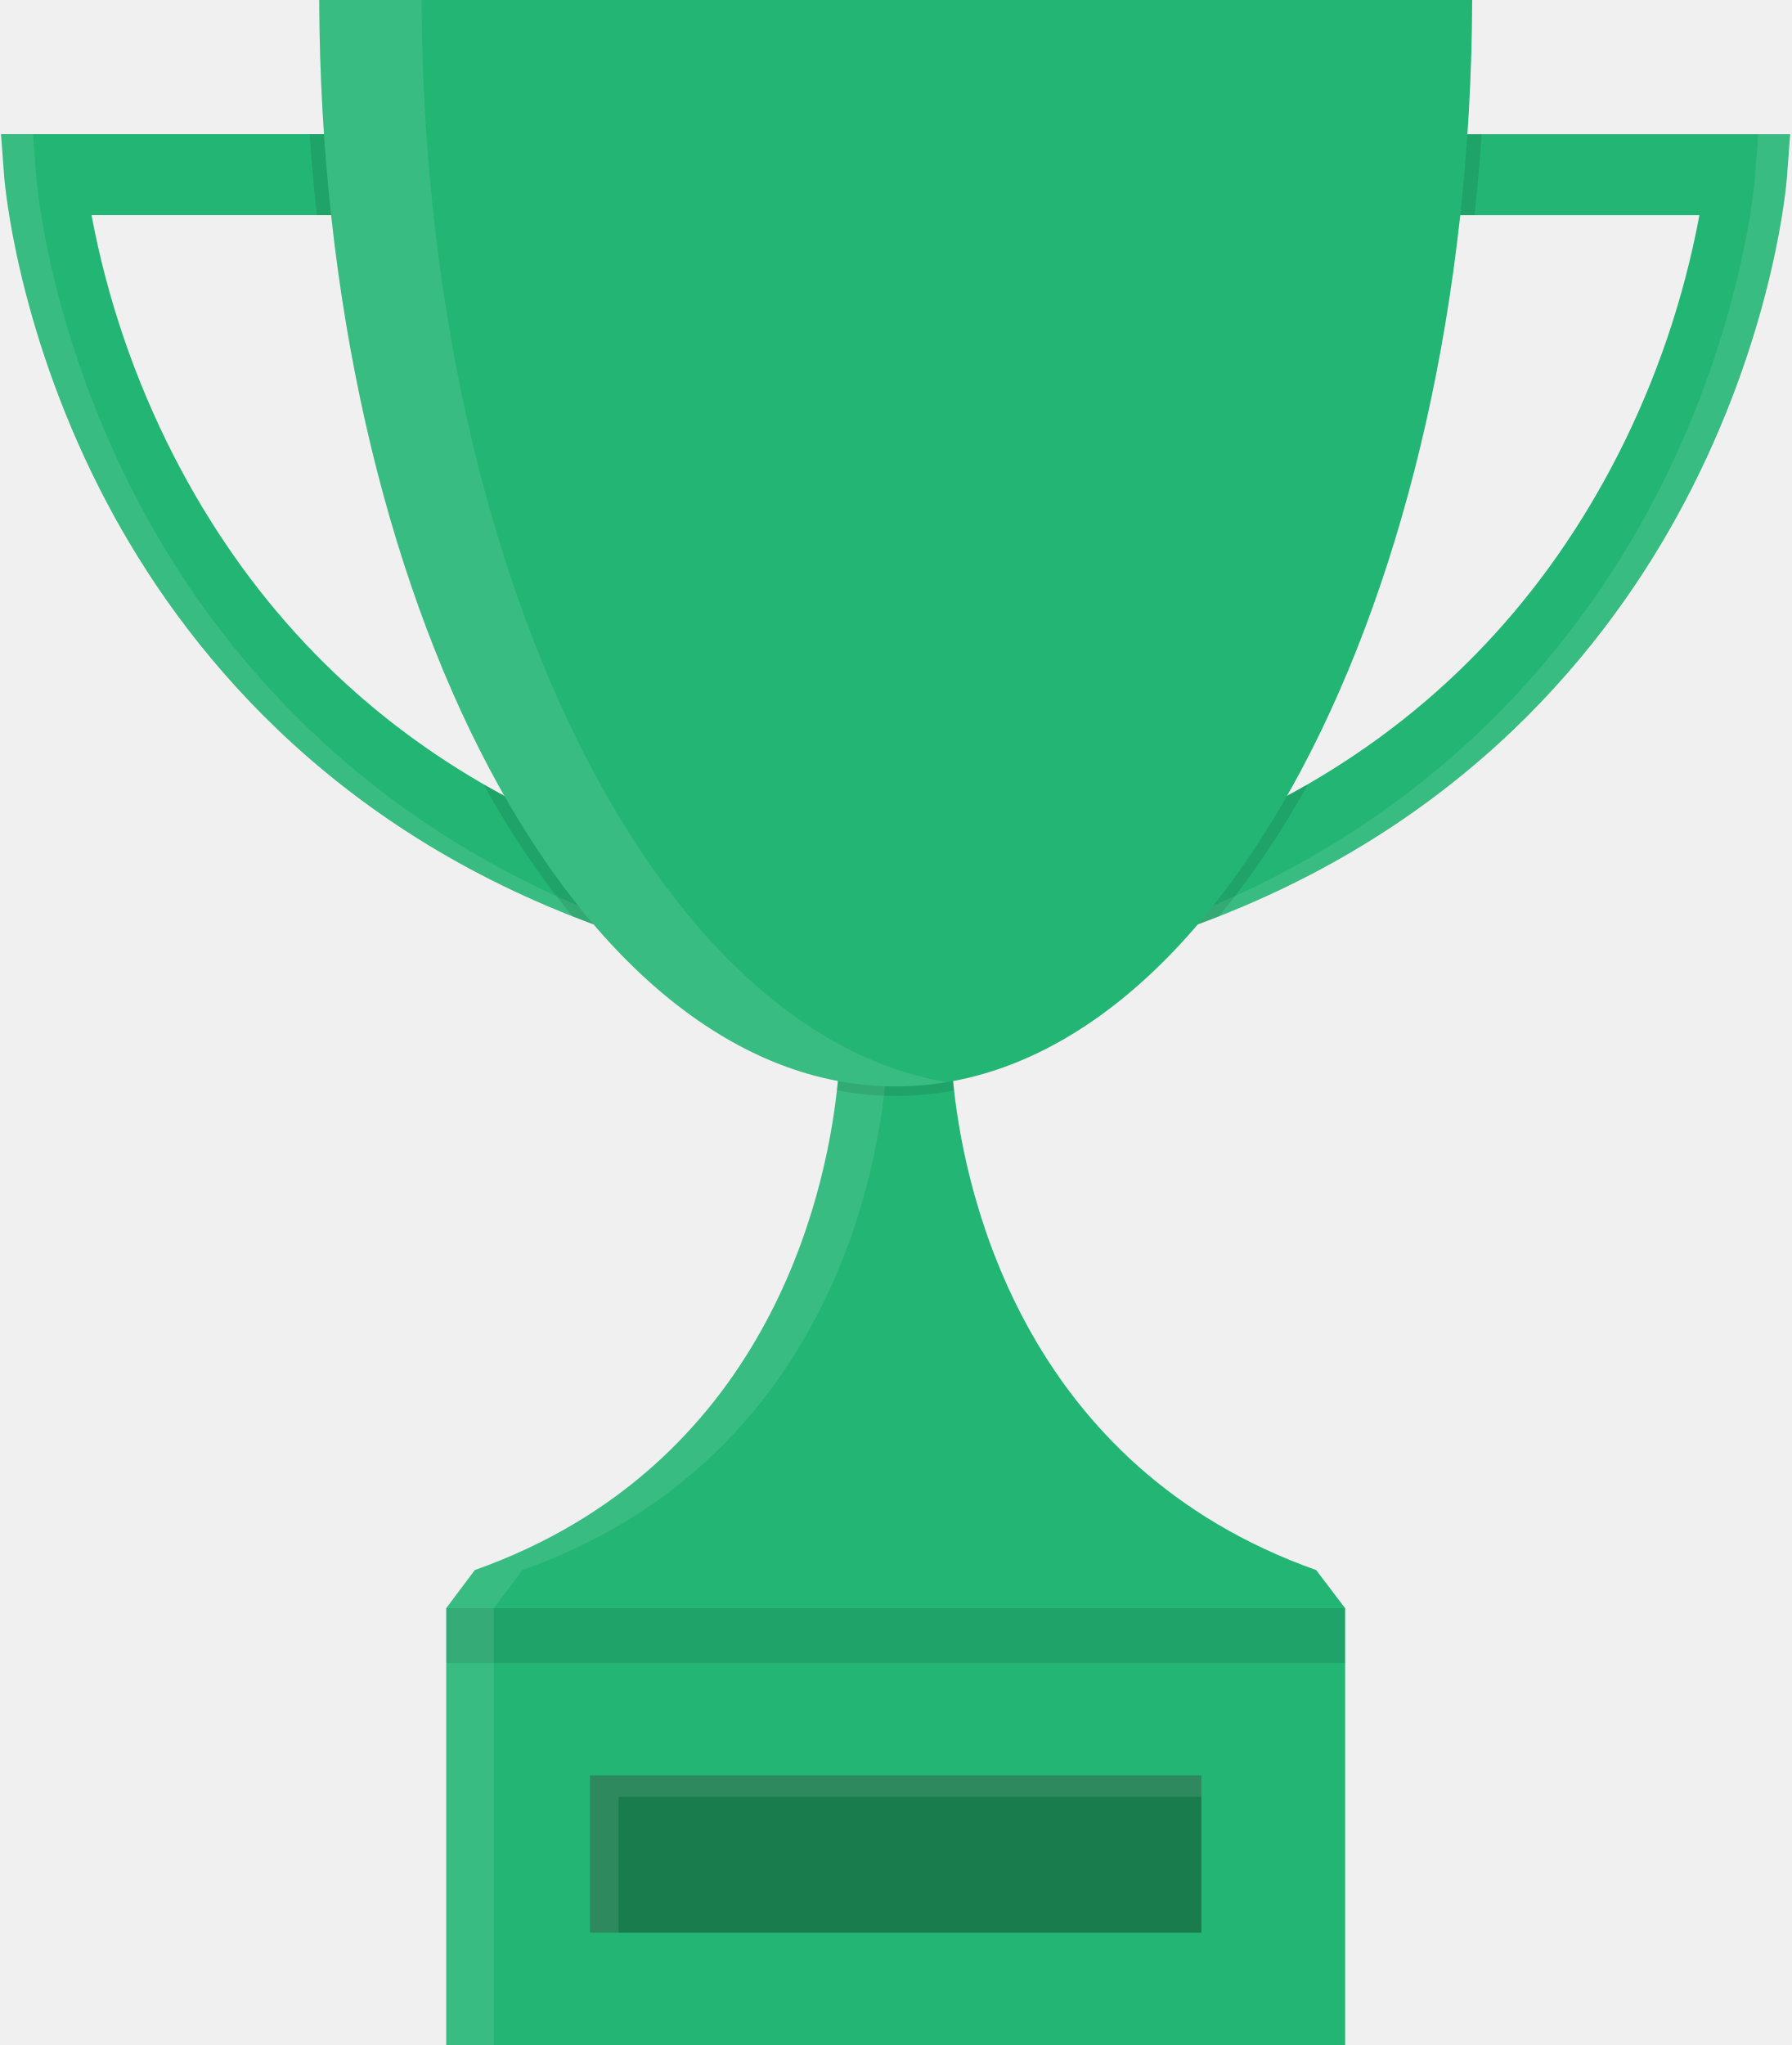
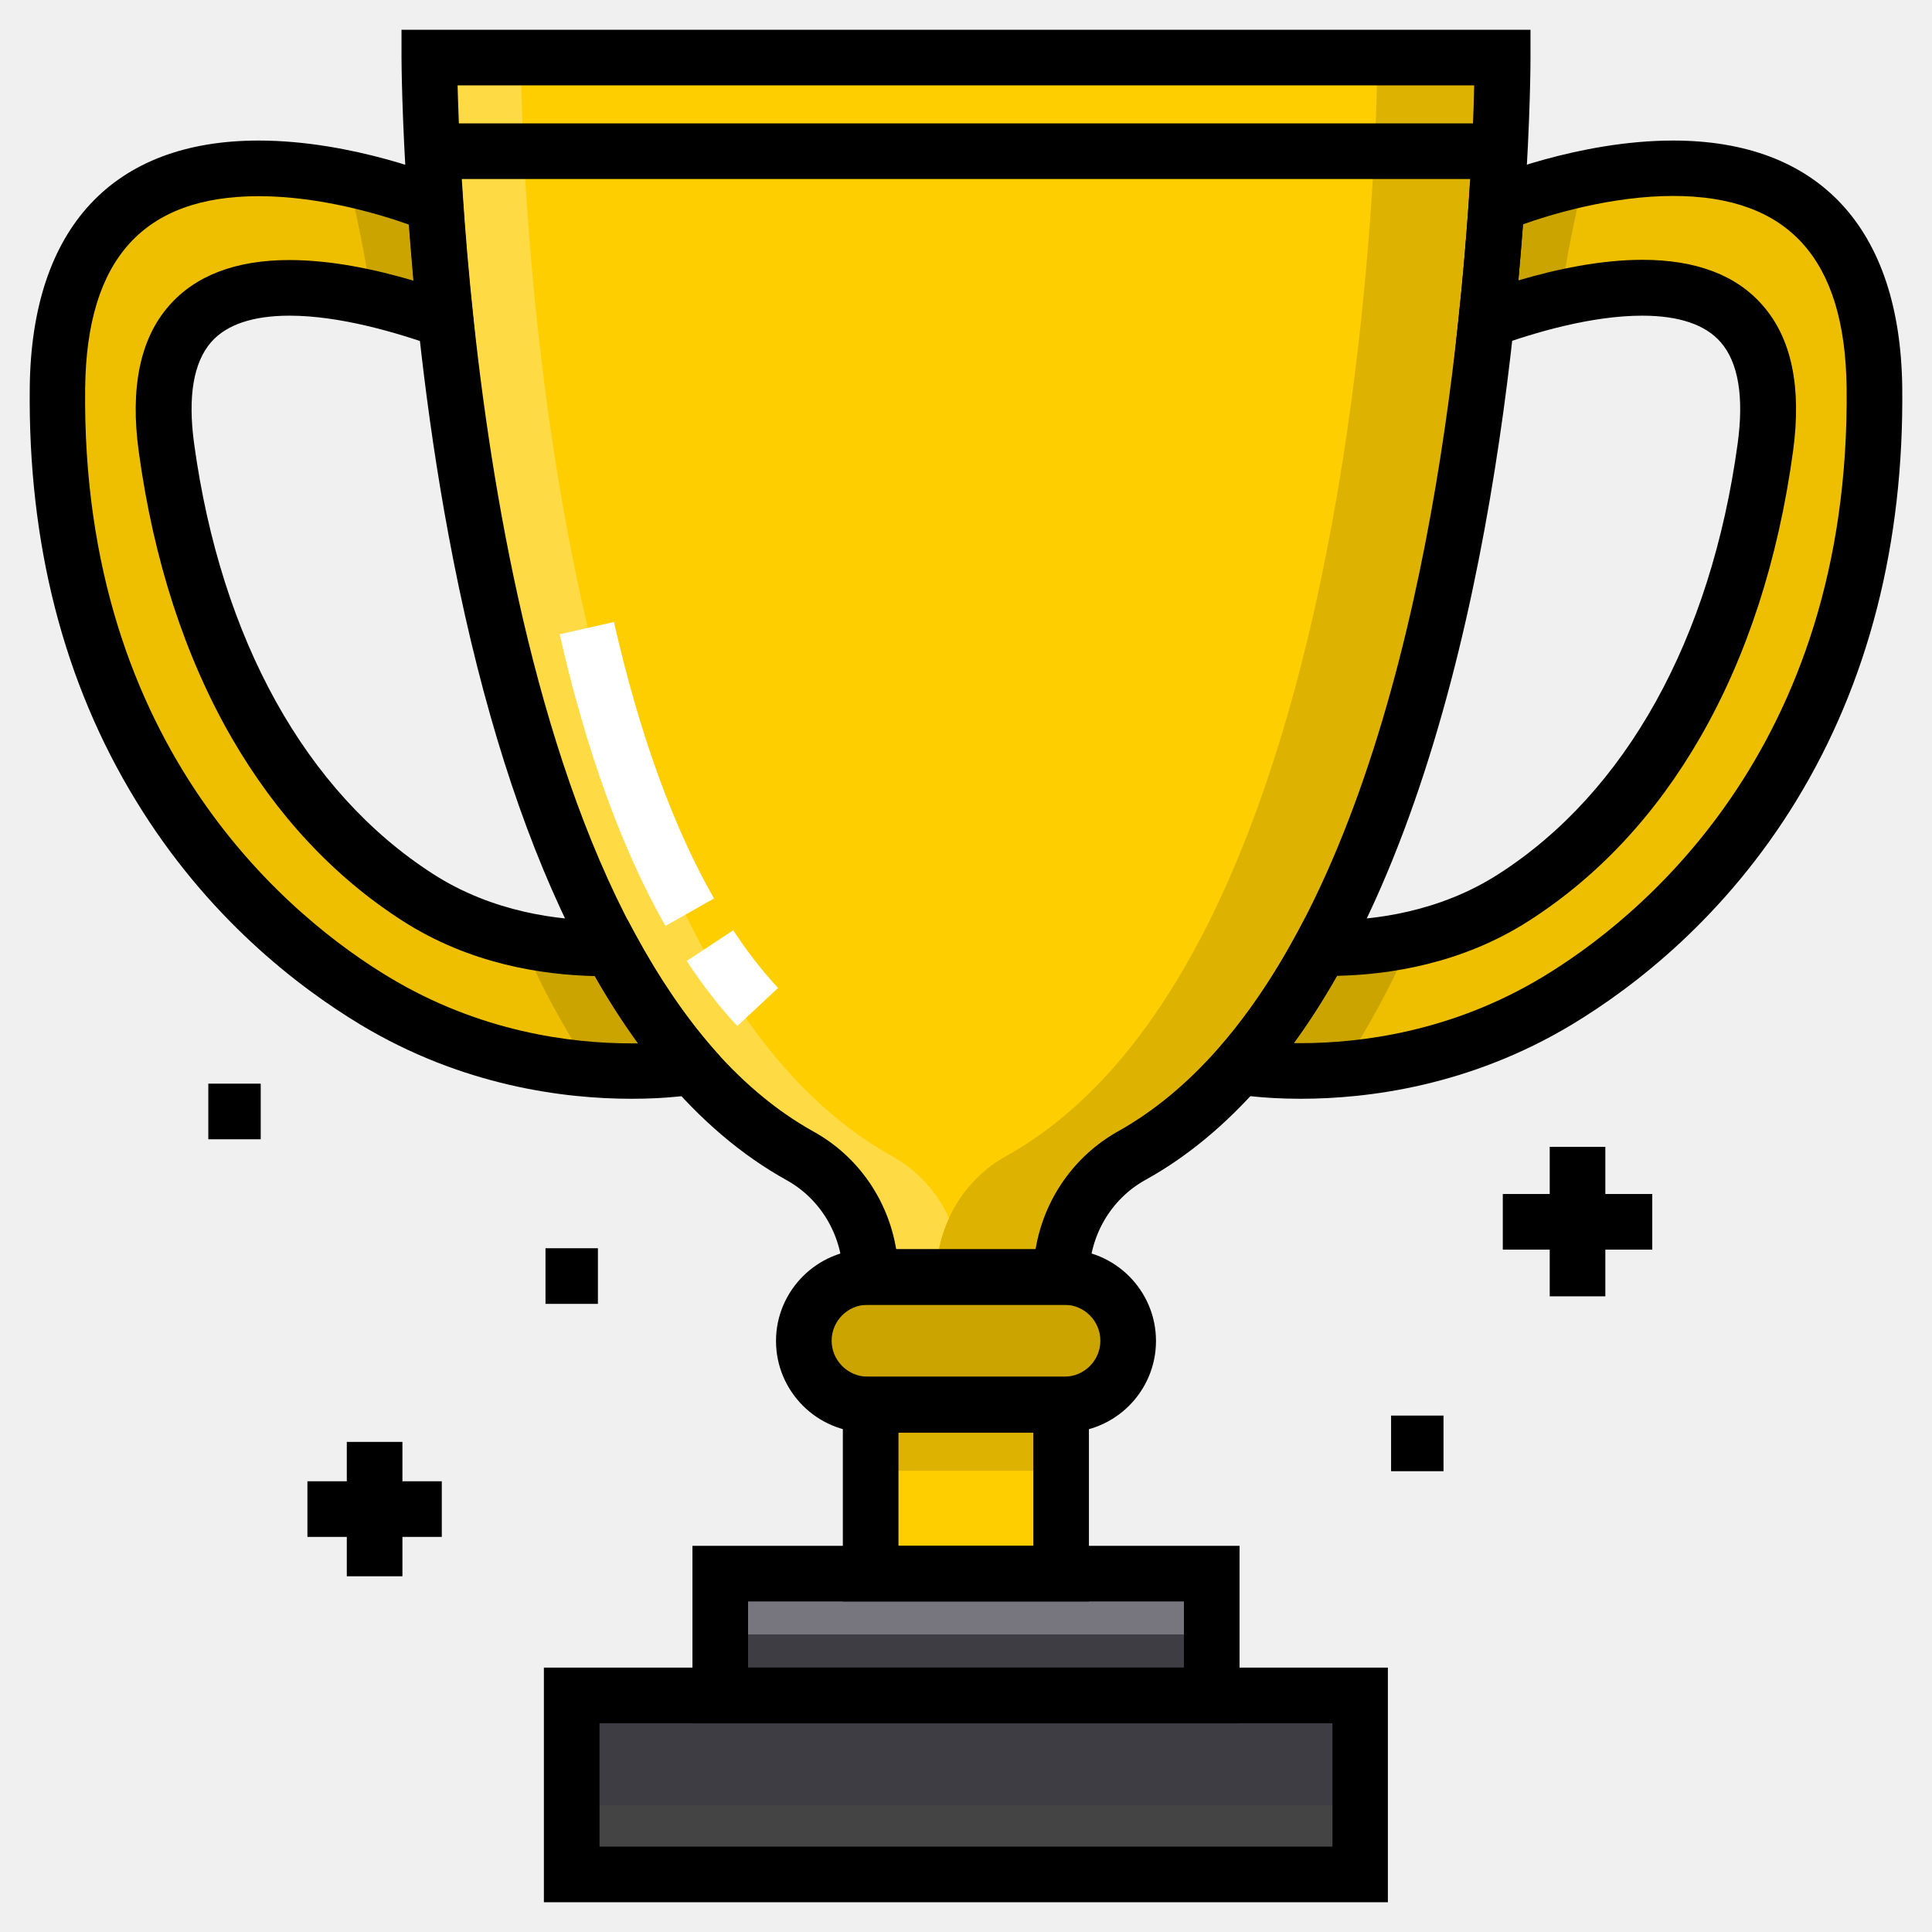
- <svg xmlns="http://www.w3.org/2000/svg" id="a490d581-c356-41e2-b0f0-0de4275777d8" viewBox="0 0 375.98 429.17">
-   <defs>
-     <style>.cls-1{fill:#22b573;}.cls-2{fill:#fff;}.cls-2,.cls-3{opacity:0.1;isolation:isolate;}.cls-4{fill:#187c4c;}</style>
-   </defs>
-   <path class="cls-1" d="M736,114.07l-.68,9.13c-.1,1.24-2.47,30.76-20,65.26-15,29.59-44.19,68.13-99.3,89.79q-6.45,2.55-13.39,4.76l-5.16-16.2a189.43,189.43,0,0,0,37.22-16.28c28.09-16.22,49.93-39.37,65.16-69.16a185.77,185.77,0,0,0,17.1-50.3H654.3v-17Z" transform="translate(-360.26 -85.91)" />
-   <path class="cls-2" d="M609.32,278.26c55.1-21.66,84.3-60.19,99.29-89.78,17.48-34.5,19.86-64,20-65.26l.68-9.13h7l-.68,9.13c-.09,1.24-2.47,30.76-20,65.26-15,29.59-44.19,68.12-99.29,89.78q-6.45,2.55-13.4,4.77l-.68-2.13Q605.86,279.61,609.32,278.26Z" transform="translate(-360.26 -85.91)" />
-   <path class="cls-1" d="M499,266.81,493.84,283q-6.95-2.22-13.4-4.77c-55.1-21.66-84.3-60.19-99.29-89.78-17.48-34.5-19.86-64-20-65.26l-.68-9.13h81.66v17H379.47a185.88,185.88,0,0,0,17.15,50.3c15.23,29.79,37.06,52.94,65.15,69.15A189,189,0,0,0,499,266.81Z" transform="translate(-360.26 -85.91)" />
-   <path class="cls-2" d="M487.18,278.26c-55.1-21.66-84.3-60.19-99.29-89.78-17.48-34.5-19.86-64-20-65.26l-.68-9.13h-7l.68,9.13c.09,1.24,2.47,30.76,20,65.26,15,29.59,44.19,68.12,99.29,89.78q6.45,2.55,13.4,4.77l.68-2.13Q490.65,279.61,487.18,278.26Z" transform="translate(-360.26 -85.91)" />
-   <path class="cls-1" d="M642.59,423.41v91.67H453.92V423.41l6-8c61.14-21.7,73.53-78.29,76-100.68a92,92,0,0,0,.63-9.32h23.33a92,92,0,0,0,.63,9.32c2.51,22.39,14.9,79,76,100.68Z" transform="translate(-360.26 -85.91)" />
-   <rect class="cls-3" x="93.66" y="337.5" width="188.67" height="11.5" />
-   <path class="cls-2" d="M469.92,415.41c61.14-21.7,73.53-78.29,76-100.68a92,92,0,0,0,.63-9.32h-10a92,92,0,0,1-.63,9.32c-2.51,22.39-14.9,79-76,100.68l-6,8v91.67h10V423.41Z" transform="translate(-360.26 -85.91)" />
-   <path class="cls-3" d="M425.26,114.07h16.92v17H426.76Q425.85,122.67,425.26,114.07Z" transform="translate(-360.26 -85.91)" />
-   <path class="cls-3" d="M499,266.81,493.84,283q-6.95-2.22-13.4-4.77a179.15,179.15,0,0,1-18.67-27.72A189,189,0,0,0,499,266.81Z" transform="translate(-360.26 -85.91)" />
-   <path class="cls-3" d="M597.51,266.81a189.43,189.43,0,0,0,37.22-16.28,179.86,179.86,0,0,1-18.67,27.73q-6.45,2.55-13.39,4.76Z" transform="translate(-360.26 -85.91)" />
-   <path class="cls-3" d="M671.24,114.07q-.59,8.6-1.5,17H654.33v-17Z" transform="translate(-360.26 -85.91)" />
-   <path class="cls-3" d="M560.55,314.73a64.64,64.64,0,0,1-24.59,0,92,92,0,0,0,.63-9.32h23.33A92,92,0,0,0,560.55,314.73Z" transform="translate(-360.26 -85.91)" />
-   <path class="cls-1" d="M427.26,85.91c.43,126.06,54.43,228,121,228s120.56-101.94,121-228Z" transform="translate(-360.26 -85.91)" />
-   <path class="cls-2" d="M448.76,85.91h-21.5c.43,126.06,54.43,228,121,228A65.35,65.35,0,0,0,559,313C497.47,302.72,449.17,205.11,448.76,85.91Z" transform="translate(-360.26 -85.91)" />
-   <rect class="cls-4" x="123.83" y="372.59" width="128.33" height="33" />
-   <polygon class="cls-2" points="129.83 377.09 252.16 377.09 252.16 372.59 123.83 372.59 123.83 405.59 129.83 405.59 129.83 377.09" />
+ <svg xmlns="http://www.w3.org/2000/svg" version="1.1" id="Capa_1" x="0px" y="0px" viewBox="0 0 844 844" style="enable-background:new 0 0 844 844;" xml:space="preserve">
+   <style type="text/css">
+ 	.st0{fill:#FECE00;}
+ 	.st1{fill:#EEBF00;}
+ 	.st2{fill:#DDB201;}
+ 	.st3{fill:#3E3D43;}
+ 	.st4{fill:#444444;}
+ 	.st5{fill:#77767E;}
+ 	.st6{fill:#CBA400;}
+ 	.st7{fill:#FEDA44;}
+ 	.st8{fill:#FFFFFF;}
+ </style>
+   <g>
+     <path class="st0" d="M601.7,25.2H227.5h-39.9c0,0,0,389.6,162.1,479.8c19.1,10.6,30.7,31,30.7,52.9h28.5h54.8   c0-21.9,11.6-42.3,30.7-52.9c17.6-9.8,33.2-23.1,47.2-39c82.1-93.7,105.6-278.6,112.2-376.5c2.7-39.1,2.7-64.3,2.7-64.3L601.7,25.2   L601.7,25.2L601.7,25.2z" />
+     <path class="st1" d="M25.1,169.2c1.7-148.6,165.1-79.8,165.1-79.8c1,15,2.4,32,4.4,50.4c-43-15.5-134.8-38.3-121.9,55.6   c13.1,95.2,54.6,161,109.9,196.5c30.8,19.8,64.8,22.6,84.5,22.2c10.4,19.2,22.1,36.7,35.4,51.8v0c0,0-69.5,12.9-138.7-28.7   C99.3,398.5,23.4,315.2,25.1,169.2z" />
+     <rect x="380.4" y="613.6" class="st0" width="83.2" height="73.8" />
+     <rect x="379" y="613.6" class="st2" width="84.6" height="28.9" />
+     <rect x="249.8" y="740.6" class="st3" width="344.4" height="78.2" />
+     <rect x="249.8" y="788.7" class="st4" width="344.4" height="30.1" />
+     <rect x="314.7" y="687.4" class="st5" width="214.7" height="53.2" />
+     <rect x="314.7" y="714" class="st3" width="214.7" height="26.6" />
+     <path class="st6" d="M465,613.6h-86c-15.4,0-27.9-12.5-27.9-27.9l0,0c0-15.4,12.5-27.9,27.9-27.9h86c15.4,0,27.9,12.5,27.9,27.9   l0,0C492.9,601.1,480.4,613.6,465,613.6z" />
+     <path class="st2" d="M601.7,25.2c0,0,0,25.2-2.7,64.3c-6.7,97.9-30.1,282.9-112.2,376.5c-14,15.9-29.6,29.2-47.2,39   c-19.1,10.6-30.7,31-30.7,52.9h54.8c0-21.9,11.6-42.3,30.7-52.9c17.6-9.8,33.2-23.1,47.2-39c82.1-93.7,105.6-278.6,112.2-376.5   c2.7-39.1,2.7-64.3,2.7-64.3L601.7,25.2L601.7,25.2z" />
+     <path class="st7" d="M389.6,505C227.5,414.8,227.5,25.2,227.5,25.2h-39.9c0,0,0,389.6,162.1,479.8c19.1,10.6,30.7,31,30.7,52.9   h28.5c0-9.1,2-17.9,5.7-25.8C409.4,520.8,400.8,511.2,389.6,505z" />
+     <path class="st1" d="M818.9,169.2c-1.7-148.6-165.1-79.8-165.1-79.8c-1,15-2.4,32-4.4,50.4c43-15.5,134.8-38.3,121.9,55.6   c-13.1,95.2-54.6,161-109.9,196.5c-30.8,19.8-64.8,22.6-84.5,22.2c-10.4,19.2-22.1,36.7-35.4,51.8v0c0,0,69.5,12.9,138.7-28.7   C744.7,398.5,820.6,315.2,818.9,169.2z" />
+     <g>
+       <path class="st6" d="M162.1,130.2c12.1,2.8,23.4,6.4,32.5,9.7c-2-18.4-3.4-35.4-4.4-50.4c0,0-16.1-6.8-38.2-11.5    C156.1,95.3,159.8,112.6,162.1,130.2z" />
+       <path class="st6" d="M267.1,414.2c-9.9,0.2-23.5-0.4-38.5-3.6c1.5,4,2.9,8.1,4.5,12.1c7.1,15.2,15.8,30,24.7,44.5    c26.7,2.2,44.7-1.2,44.7-1.2v0C289.2,450.8,277.5,433.3,267.1,414.2z" />
+       <path class="st6" d="M681.9,130.2c-12.1,2.8-23.4,6.4-32.5,9.7c2-18.4,3.4-35.4,4.4-50.4c0,0,16.1-6.8,38.2-11.5    C687.9,95.3,684.2,112.6,681.9,130.2z" />
+       <path class="st6" d="M576.9,414.2c9.9,0.2,23.5-0.4,38.5-3.6c-1.5,4-2.9,8.1-4.5,12.1c-7.1,15.2-15.8,30-24.7,44.5    c-26.7,2.2-44.7-1.2-44.7-1.2v0C554.8,450.8,566.5,433.3,576.9,414.2z" />
+     </g>
+     <path d="M475.8,699.6H368.2v-98.1h107.5V699.6z M392.5,675.3h58.9v-49.5h-58.9L392.5,675.3L392.5,675.3z" />
+     <path d="M465,625.8h-86c-22.1,0-40-18-40-40s18-40,40-40h86c22.1,0,40,18,40,40S487.1,625.8,465,625.8z M379,570   c-8.7,0-15.7,7.1-15.7,15.7s7.1,15.7,15.7,15.7h86c8.7,0,15.7-7.1,15.7-15.7S473.7,570,465,570H379z" />
+     <path d="M541.5,752.8h-239v-77.5h239V752.8z M326.8,728.5h190.4v-28.9H326.8V728.5z" />
+     <path d="M606.4,831H237.6V728.5h368.7V831L606.4,831z M261.9,806.7h320.2v-53.9H261.9V806.7z" />
+     <path d="M475.8,570H368.2v-12.1c0-17.7-9.4-33.9-24.5-42.3c-39.3-21.8-72.5-61.7-98.8-118.5c-20.6-44.5-37.1-99.5-49-163.6   c-20.2-108.5-20.5-207.3-20.5-208.3V13h493.2l0,12.1c0,1,0,26.1-2.7,65.1c-7,102.2-31.2,287.9-115.2,383.7   c-15.4,17.6-32.3,31.6-50.4,41.6c-15.1,8.4-24.5,24.6-24.5,42.3L475.8,570L475.8,570z M391.5,545.7h60.9   c3.6-21.6,16.7-40.6,35.9-51.4c15.6-8.7,30.4-20.9,44-36.4c79.3-90.4,102.5-270.2,109.3-369.3c1.5-22.4,2.2-40.3,2.4-51.3H199.9   c1.7,65.9,17.3,380.1,155.6,457.1C374.8,505.1,387.9,524.1,391.5,545.7z" />
+     <path d="M568.2,480C568.2,480,568.2,480,568.2,480c-17.4,0-28.5-2-28.9-2.1l-21-3.9l14.1-16c12.1-13.8,23.5-30.5,33.8-49.6l3.5-6.5   l7.4,0.2c1,0,2.1,0,3.1,0c19.6,0,48.4-3.5,74.5-20.3c55.6-35.7,92.7-102.5,104.4-188c2.8-20.5,0.3-35.4-7.4-44.3   c-6.7-7.7-18.3-11.6-34.3-11.6c-22,0-47,7.3-64,13.5l-18.2,6.6l2-19.3c1.8-16.5,3.2-33.4,4.4-50l0.5-7.5l6.9-2.9   c1.6-0.7,40.5-16.9,81.9-16.9c63.7,0,99.2,38.2,100.1,107.7c0.8,68.3-14.8,129.1-46.3,180.7c-31,50.7-70.5,81.2-98.2,97.9   C642,474.4,597.6,480,568.2,480z M565.2,455.7c1,0,2,0,3,0c0,0,0,0,0,0c26.3,0,66.1-5,105.7-28.9c40.5-24.4,134.6-98.3,132.8-257.5   c-0.7-56.3-25.4-83.7-75.8-83.7c-26.9,0-53.5,8.1-65.6,12.4c-0.6,8.1-1.3,16.3-2,24.5c16.5-4.9,36-9,54.2-9   c23.4,0,41.1,6.7,52.6,20c12.6,14.4,17,35.8,13.2,63.6c-6.5,47.6-20.2,89.7-40.6,125.1c-19.5,33.8-44.6,60.7-74.7,80   c-29.4,18.9-61.2,23.6-83.9,24.1C578.1,436.8,571.8,446.7,565.2,455.7z" />
+     <path d="M275.8,480c-29.4,0-73.8-5.6-118.2-32.3c-27.7-16.7-67.3-47.2-98.2-97.9C27.8,298.2,12.2,237.4,13,169.1   C13.8,99.6,49.3,61.4,113,61.4c41.4,0,80.3,16.2,81.9,16.9l6.9,2.9l0.5,7.5c1.1,16.7,2.6,33.5,4.4,50l2,19.3l-18.2-6.6   c-17.1-6.1-42-13.5-64-13.5c-16,0-27.6,3.9-34.3,11.6c-7.7,8.9-10.2,23.8-7.4,44.3c11.7,85.5,48.8,152.3,104.4,188   c26.1,16.8,54.9,20.3,74.5,20.3c1.1,0,2.1,0,3.1,0l7.4-0.2l3.5,6.5c10.4,19.1,21.8,35.8,33.8,49.6l3,3.4v4.6   c0,3.2-1.2,10.7-12.2,12.3c-1.8,0.3-3.7,0.5-5.8,0.7C290,479.7,283,480,275.8,480z M113,85.7c-50.3,0-75.1,27.4-75.8,83.7   c-1.9,159.2,92.2,233.1,132.8,257.5c39.6,23.9,79.4,28.9,105.7,28.9c1,0,2,0,3,0c-6.6-9.1-12.9-18.9-18.9-29.4   c-22.7-0.5-54.5-5.2-83.9-24.1c-30.1-19.3-55.2-46.3-74.7-80c-20.4-35.4-34.1-77.5-40.6-125.1c-3.8-27.8,0.6-49.2,13.2-63.6   c11.5-13.2,29.2-20,52.6-20c18.3,0,37.7,4.1,54.2,9c-0.7-8.1-1.4-16.3-2-24.5C166.5,93.8,140,85.7,113,85.7z" />
+     <rect x="187.6" y="53.9" width="467.8" height="24.3" />
+     <g>
+       <path class="st8" d="M322.1,448.2c-7.8-8.3-15.2-17.9-22.1-28.4l20.3-13.4c6.2,9.4,12.8,17.9,19.6,25.2L322.1,448.2z" />
+       <path class="st8" d="M290.7,404.5c-19-33.5-34.6-76.4-46.2-127.4l23.7-5.4c11.1,48.8,25.8,89.4,43.7,120.8L290.7,404.5z" />
+     </g>
+     <rect x="677" y="501" width="24.3" height="65.3" />
+     <rect x="656.5" y="521.6" width="65.3" height="24.3" />
+     <rect x="151.5" y="629.9" width="24.3" height="58.7" />
+     <rect x="134.3" y="647.1" width="58.7" height="24.3" />
+     <rect x="91" y="473.4" width="22.9" height="24.3" />
+     <rect x="238.3" y="545.3" width="22.9" height="24.3" />
+     <rect x="607.7" y="618.4" width="22.9" height="24.3" />
+   </g>
</svg>
